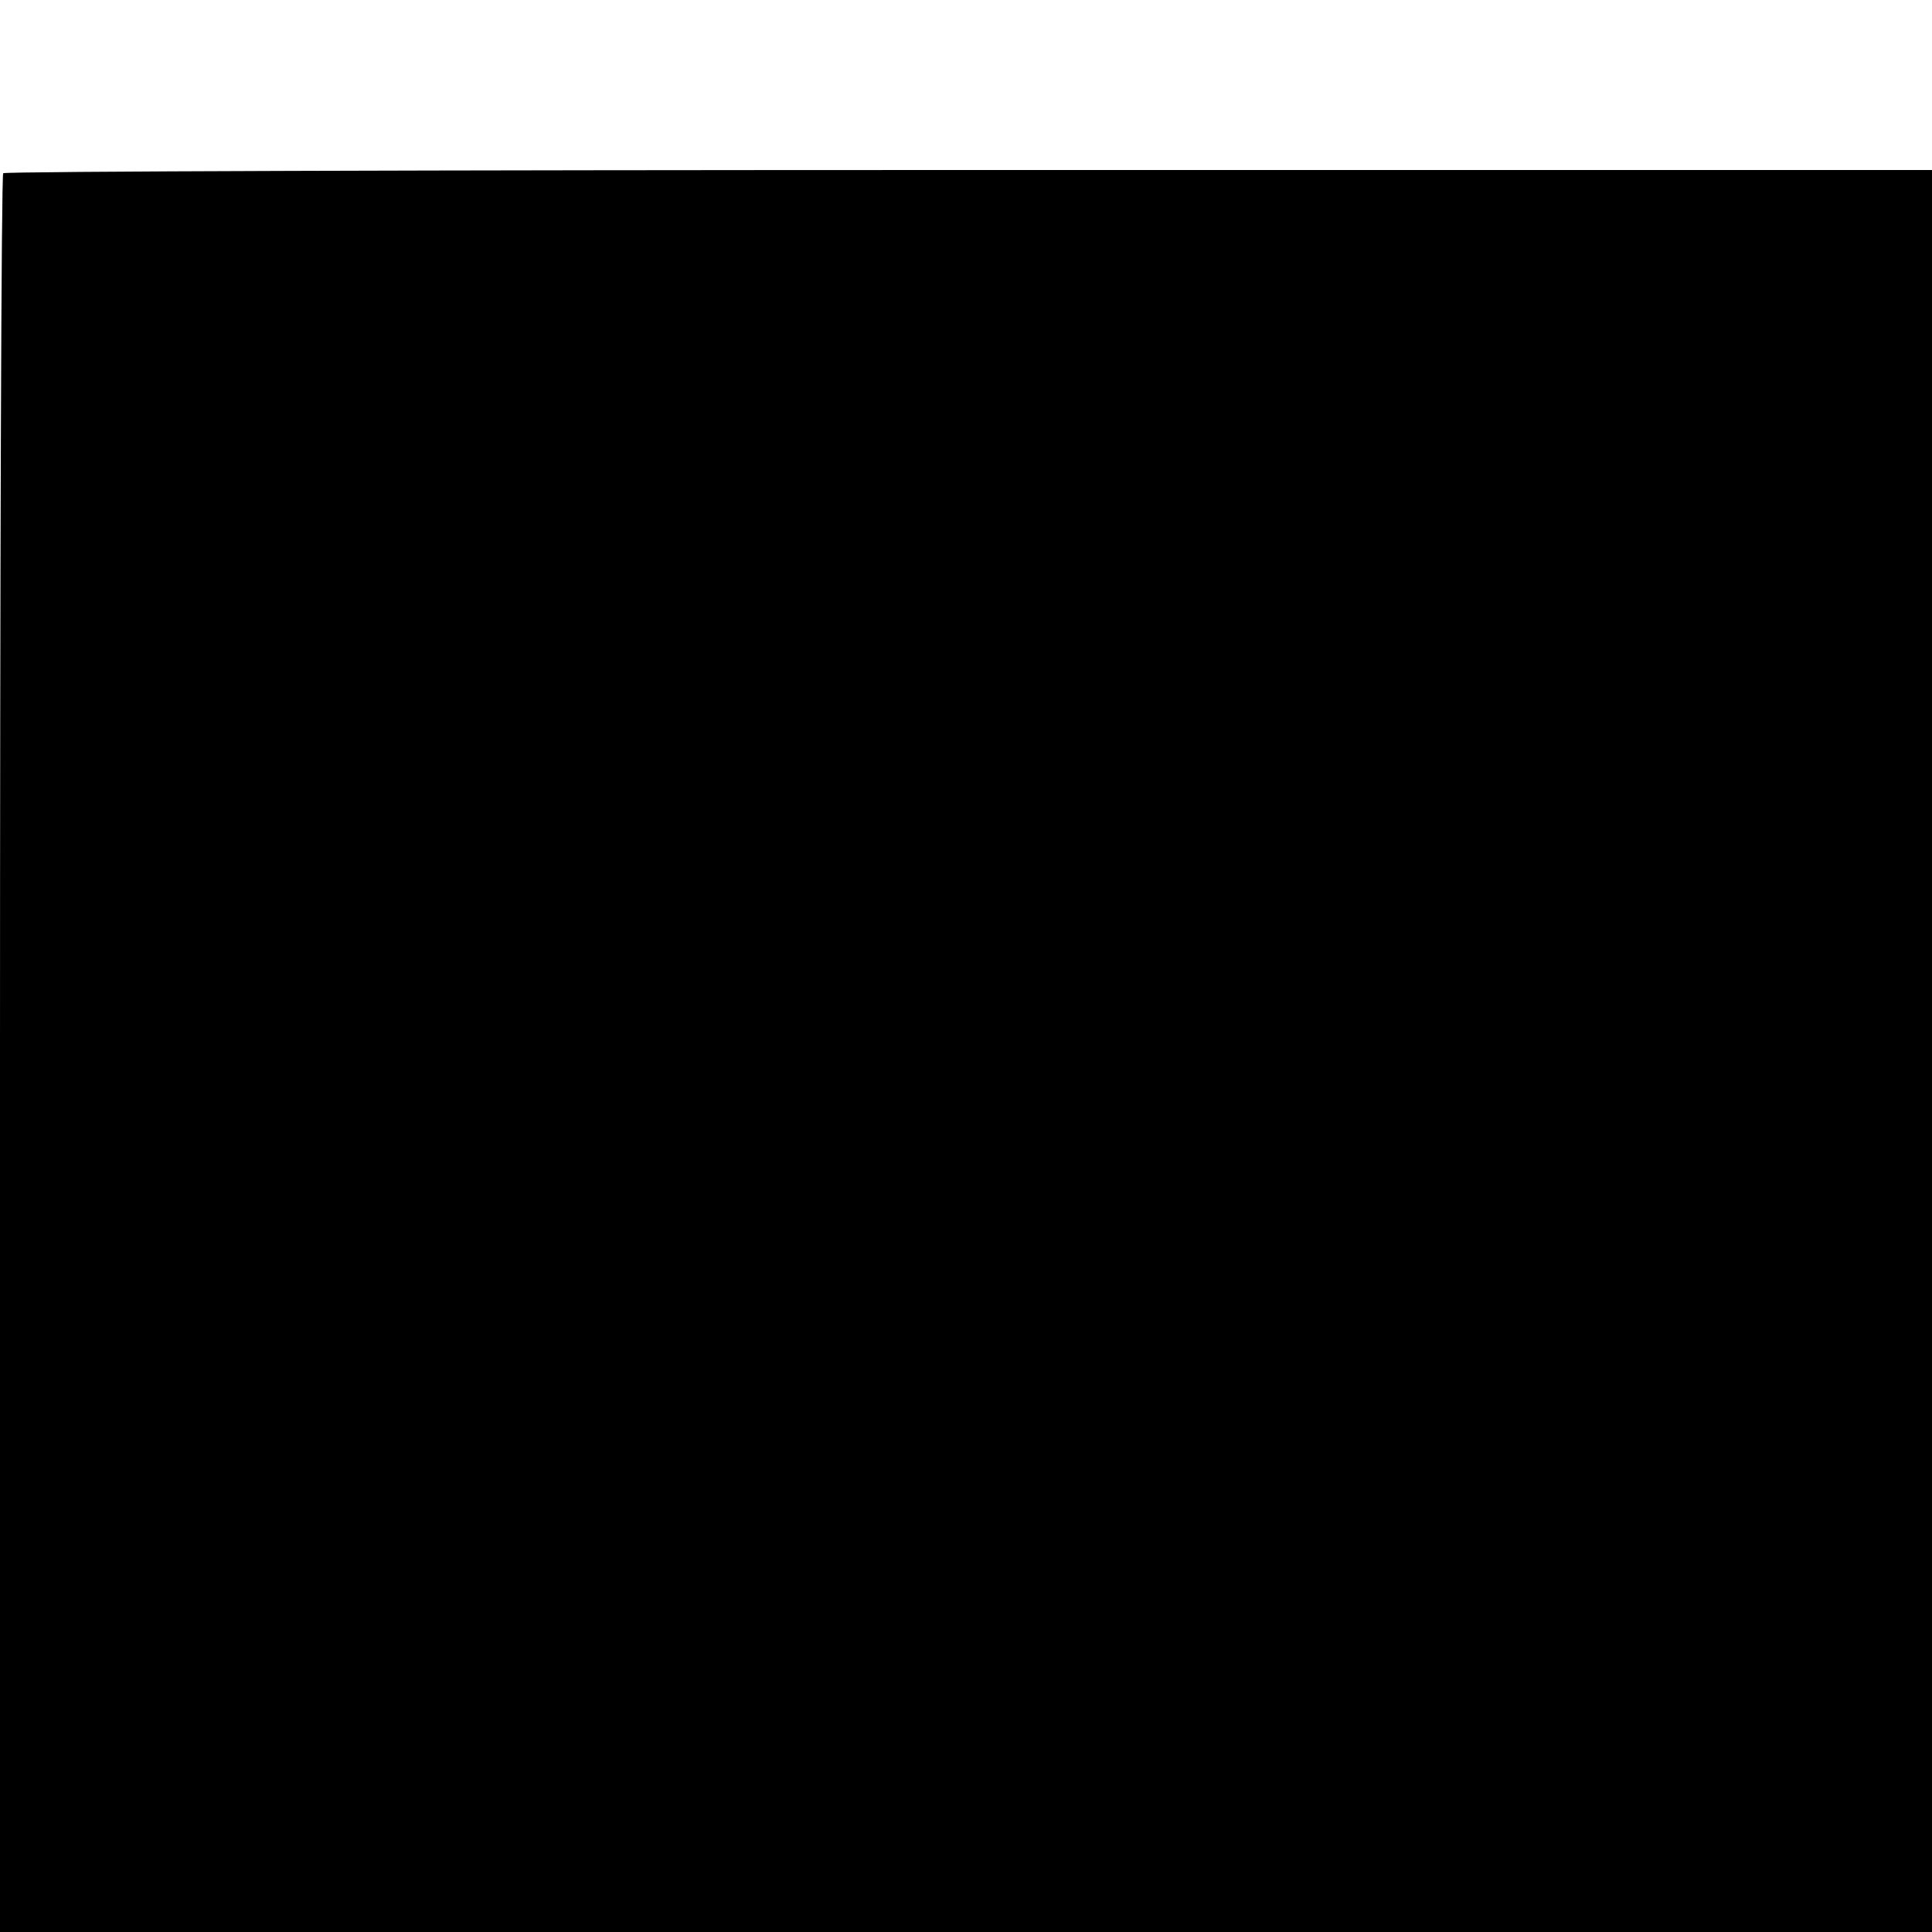
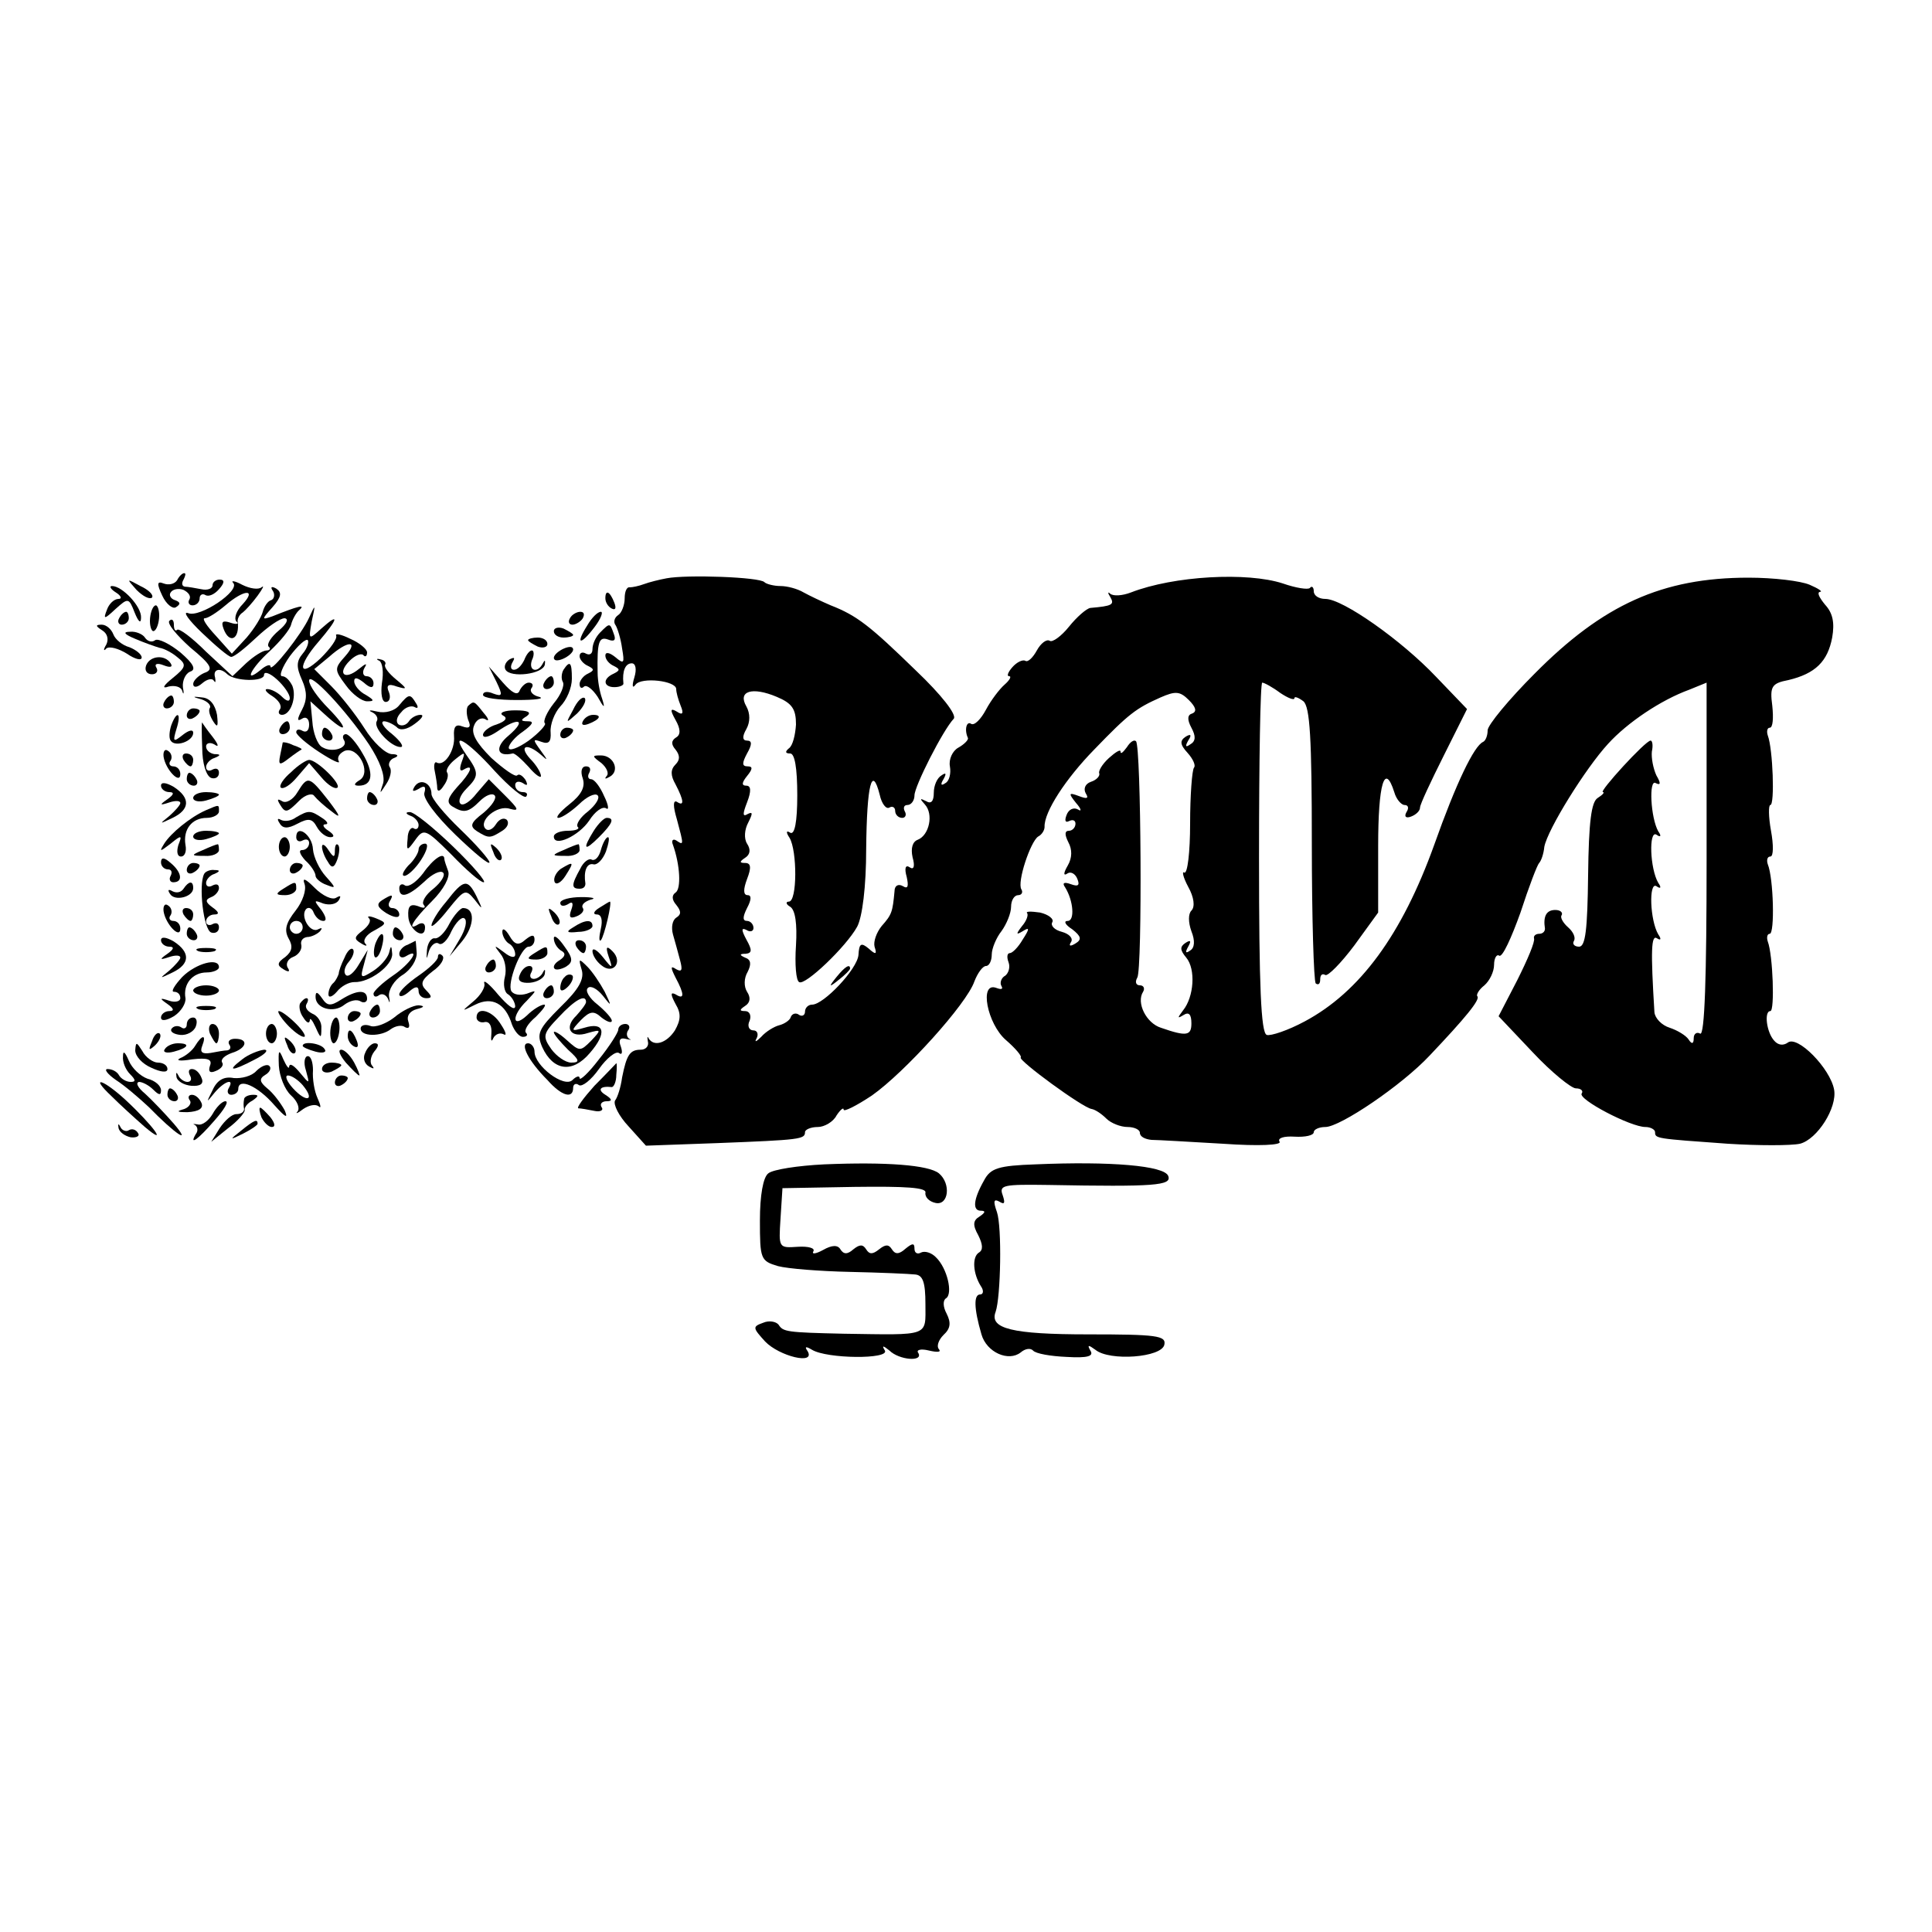
<svg xmlns="http://www.w3.org/2000/svg" version="1.0" width="300pt" height="300pt" viewBox="0 0 300 300" preserveAspectRatio="xMidYMid meet">
  <g transform="translate(0,300) scale(0.1,-0.1)" fill="#000000" stroke="none">
-     <path d="M5 2731 c-3 -2 -5 -618 -5 -1368 l0 -1363 1500 0 1500 0 0 1368 0 1368 -1495 0 c-823 0 -1498 -2 -1500 -5z" />
+     <path d="M275 2099 c-4 -6 -13 -8 -21 -5 -10 4 -11 0 -2 -19 6 -13 16 -21 21 -18 8 5 7 8 -1 11 -7 2 -10 8 -7 12 3 5 12 7 20 4 8 -4 12 -10 9 -15 -3 -5 0 -9 5 -9 6 0 11 5 11 11 0 5 4 8 9 5 5 -3 14 1 21 9 9 10 9 15 1 15 -6 0 -11 -4 -11 -9 0 -5 -8 -8 -17 -6 -10 2 -22 4 -26 4 -5 1 -5 6 -2 11 3 6 4 10 1 10 -3 0 -8 -5 -11 -11z" />
+     <path d="M1035 2102 c-11 -2 -27 -6 -35 -9 -8 -3 -18 -5 -22 -5 -5 1 -8 -7 -8 -17 0 -11 -5 -23 -10 -26 -6 -4 -8 -11 -4 -16 3 -5 8 -21 10 -36 4 -23 3 -25 -11 -13 -9 7 -15 8 -15 2 0 -6 6 -13 13 -16 10 -5 10 -7 0 -12 -18 -8 -16 -21 1 -21 8 0 15 3 14 6 -2 19 3 31 13 31 6 0 8 -9 4 -22 -4 -13 -3 -18 2 -11 9 12 63 6 63 -7 0 -5 3 -16 7 -26 5 -12 3 -15 -6 -9 -10 6 -11 3 -2 -13 8 -14 8 -23 1 -27 -8 -5 -8 -11 -1 -19 7 -9 7 -16 0 -23 -8 -8 -8 -17 0 -31 13 -25 14 -35 2 -27 -6 3 -6 -7 0 -27 11 -41 11 -41 -1 -33 -5 3 -8 0 -5 -7 11 -31 13 -68 4 -74 -6 -4 -6 -11 1 -19 8 -10 8 -15 0 -20 -6 -4 -8 -15 -5 -26 3 -10 8 -29 11 -40 4 -15 3 -19 -6 -14 -9 6 -9 3 -1 -13 14 -26 14 -35 0 -26 -8 4 -8 0 0 -15 9 -15 8 -25 -1 -41 -13 -20 -33 -26 -41 -12 -2 4 -2 1 -1 -5 2 -7 -3 -13 -11 -13 -17 0 -22 -8 -29 -43 -2 -15 -7 -31 -11 -36 -3 -6 6 -24 21 -40 l27 -30 111 4 c129 5 136 6 136 17 0 4 9 8 20 8 10 0 24 8 29 18 6 9 11 13 11 9 0 -4 20 6 44 22 51 36 147 142 159 177 5 13 13 24 18 24 5 0 9 8 9 18 0 9 7 26 15 36 8 11 15 28 15 38 0 10 5 18 11 18 5 0 8 4 5 9 -7 11 14 74 26 82 6 3 10 10 10 15 -1 23 33 75 77 120 54 56 65 64 103 81 23 10 30 10 44 -4 11 -11 13 -18 5 -21 -7 -2 -8 -9 -1 -22 7 -13 7 -21 -2 -26 -7 -5 -8 -3 -3 6 6 9 4 11 -4 6 -9 -6 -9 -12 3 -25 9 -10 13 -20 10 -23 -3 -4 -6 -43 -6 -87 0 -44 -4 -78 -9 -76 -4 3 -2 -7 6 -22 9 -16 11 -31 5 -37 -5 -5 -5 -18 0 -32 6 -15 5 -26 -2 -30 -7 -5 -8 -3 -3 6 5 9 4 11 -4 6 -9 -6 -9 -11 1 -23 15 -18 12 -61 -5 -82 -9 -12 -9 -13 1 -7 8 5 12 1 12 -13 0 -19 -7 -21 -47 -7 -23 7 -39 39 -28 56 3 5 1 10 -5 10 -6 0 -8 5 -4 12 8 13 6 359 -2 367 -3 3 -9 -1 -14 -9 -6 -8 -10 -12 -10 -7 0 4 -8 -1 -18 -10 -11 -10 -17 -21 -15 -24 1 -4 -4 -10 -13 -13 -9 -3 -12 -11 -8 -18 5 -8 2 -9 -11 -4 -16 6 -16 4 -4 -11 8 -9 9 -14 3 -10 -7 4 -15 0 -18 -9 -3 -8 -2 -12 4 -9 6 3 10 1 10 -4 0 -6 -5 -11 -10 -11 -7 0 -7 -6 -1 -18 6 -11 6 -24 -1 -36 -7 -12 -7 -17 0 -12 5 3 12 -1 15 -9 4 -10 1 -12 -10 -8 -11 4 -14 2 -9 -5 13 -21 15 -52 4 -52 -7 0 -4 -6 7 -13 14 -11 15 -16 5 -22 -8 -5 -11 -4 -7 2 4 6 -3 13 -14 16 -12 3 -18 10 -15 15 3 5 -6 12 -19 15 -14 2 -23 2 -20 -1 2 -3 -1 -12 -8 -20 -10 -13 -9 -14 1 -8 11 7 11 4 0 -13 -7 -12 -16 -21 -20 -21 -4 0 -5 -6 -2 -14 3 -8 0 -17 -5 -21 -6 -3 -9 -11 -6 -16 3 -5 0 -6 -8 -3 -27 10 -14 -56 15 -81 15 -13 25 -25 23 -27 -5 -4 96 -78 110 -80 6 -1 16 -8 23 -15 7 -7 22 -13 33 -13 10 0 19 -4 19 -9 0 -6 8 -10 18 -11 9 0 59 -3 111 -6 57 -4 91 -2 88 3 -4 6 7 9 23 8 17 -1 30 2 30 7 0 4 8 8 18 8 23 0 119 65 162 111 55 58 79 87 74 92 -2 2 2 10 11 17 8 7 15 21 15 32 0 10 4 17 8 14 5 -3 19 28 33 67 13 40 26 74 29 77 3 3 7 14 8 25 5 27 64 122 99 160 30 33 82 68 126 84 l27 11 0 -276 c0 -181 -3 -273 -10 -269 -5 3 -10 0 -10 -7 0 -9 -3 -10 -8 -2 -4 6 -17 14 -29 18 -13 4 -23 15 -24 24 -6 97 -5 121 4 115 6 -4 7 -1 2 6 -13 22 -15 82 -3 75 7 -5 8 -2 3 5 -13 22 -15 82 -3 75 7 -5 8 -2 3 5 -12 21 -15 82 -4 75 8 -4 8 0 1 12 -5 11 -8 27 -7 37 2 9 1 17 -2 17 -8 0 -81 -80 -74 -80 3 0 0 -4 -8 -9 -10 -6 -14 -37 -15 -120 -1 -84 -4 -111 -14 -111 -7 0 -11 4 -8 9 3 5 -1 14 -9 21 -8 7 -13 16 -10 19 2 4 -2 8 -10 8 -14 0 -19 -10 -16 -29 0 -5 -4 -8 -9 -8 -5 0 -9 -3 -8 -7 2 -5 -10 -33 -26 -65 l-29 -56 53 -56 c29 -31 60 -56 67 -56 8 0 12 -4 9 -8 -6 -9 76 -52 99 -52 8 0 15 -4 15 -8 0 -10 1 -10 113 -18 48 -3 98 -3 112 0 27 7 58 56 53 84 -6 33 -57 85 -72 73 -7 -5 -15 -4 -21 3 -12 13 -16 46 -6 46 7 0 4 87 -4 108 -2 6 -1 12 3 12 8 0 6 86 -3 108 -2 6 -1 12 4 12 5 0 5 18 1 40 -4 22 -4 40 -1 40 7 0 4 87 -4 108 -2 6 -1 12 3 12 5 0 6 15 4 34 -4 30 -1 35 25 40 42 10 61 29 68 66 4 23 1 38 -11 51 -9 11 -13 19 -8 20 5 0 -2 5 -16 11 -14 6 -56 11 -95 11 -134 0 -226 -42 -332 -149 -40 -40 -73 -80 -73 -88 0 -8 -3 -16 -7 -18 -14 -6 -42 -64 -76 -160 -50 -139 -115 -228 -201 -274 -26 -14 -53 -23 -59 -21 -9 3 -12 76 -12 275 0 150 2 272 5 272 3 0 16 -7 28 -16 12 -8 22 -12 22 -8 0 3 6 1 14 -5 10 -9 13 -56 13 -221 0 -115 3 -213 6 -217 4 -3 7 -1 7 6 0 7 3 10 8 7 4 -2 24 18 45 46 l37 51 0 103 c0 97 10 131 25 84 3 -11 11 -20 16 -20 6 0 7 -5 3 -11 -4 -7 -1 -10 7 -7 8 3 14 9 14 14 0 5 17 41 37 81 l36 72 -48 50 c-54 57 -145 121 -172 121 -10 0 -18 5 -18 12 0 6 -3 9 -6 5 -3 -3 -22 0 -42 7 -55 18 -169 12 -236 -14 -13 -5 -27 -6 -32 -2 -4 4 -4 1 0 -5 7 -12 3 -14 -31 -17 -6 -1 -21 -14 -33 -29 -12 -15 -26 -25 -30 -22 -5 3 -14 -4 -20 -15 -6 -11 -14 -19 -18 -16 -4 2 -13 -2 -20 -10 -7 -8 -9 -14 -5 -14 4 0 1 -6 -7 -13 -8 -7 -21 -24 -29 -39 -8 -15 -18 -25 -23 -22 -7 5 -11 -9 -5 -22 1 -3 -6 -10 -15 -15 -9 -5 -15 -18 -13 -29 2 -11 -1 -23 -7 -26 -7 -5 -8 -2 -3 6 5 9 4 11 -3 6 -7 -4 -12 -16 -12 -27 0 -13 -4 -18 -12 -13 -10 5 -10 4 -2 -5 14 -15 7 -48 -11 -55 -8 -3 -11 -13 -8 -27 4 -14 2 -20 -4 -16 -7 5 -9 -1 -5 -15 3 -14 2 -19 -6 -14 -7 4 -13 1 -13 -8 -3 -32 -4 -36 -20 -54 -8 -10 -13 -24 -11 -32 4 -12 2 -13 -9 -3 -12 10 -15 8 -16 -10 -2 -22 -54 -77 -72 -77 -6 0 -11 -5 -11 -11 0 -5 -4 -8 -9 -5 -5 4 -11 2 -13 -3 -1 -5 -10 -11 -18 -13 -8 -2 -21 -10 -28 -18 -8 -8 -11 -9 -7 -2 3 6 1 12 -5 12 -7 0 -10 7 -6 15 3 8 0 15 -7 15 -9 0 -9 2 0 8 8 5 9 13 3 22 -5 8 -5 21 1 31 6 12 5 19 -4 22 -9 4 -9 6 1 6 10 1 10 6 1 22 -8 15 -8 19 0 15 6 -4 11 -2 11 3 0 6 -5 11 -10 11 -7 0 -7 6 0 20 7 13 7 20 1 20 -7 0 -7 9 -1 25 7 18 6 25 -3 25 -9 0 -9 2 0 8 8 5 9 13 3 22 -5 8 -4 22 2 33 7 14 7 17 -1 13 -8 -5 -8 0 -1 18 7 18 6 26 -1 26 -8 0 -7 5 1 15 9 11 9 15 1 15 -9 0 -9 5 -1 20 8 14 8 20 0 20 -7 0 -8 6 -1 18 6 11 6 24 0 35 -14 24 9 31 47 15 24 -10 30 -19 30 -43 -1 -16 -5 -33 -11 -37 -6 -5 -6 -8 2 -8 7 0 11 -22 11 -65 0 -41 -4 -62 -11 -58 -6 4 -7 1 -1 -8 12 -20 12 -99 -1 -99 -5 0 -5 -4 2 -8 8 -5 11 -27 9 -60 -2 -29 0 -55 5 -57 9 -6 73 55 90 86 8 15 14 62 14 121 1 100 9 131 21 84 3 -14 10 -23 15 -20 5 3 9 0 9 -5 0 -6 5 -11 11 -11 5 0 7 5 4 10 -3 6 -1 10 4 10 6 0 11 7 11 15 0 14 44 101 61 119 5 6 -19 37 -59 75 -71 69 -91 85 -132 101 -14 6 -33 15 -42 20 -10 6 -26 10 -36 10 -10 0 -22 3 -25 6 -7 8 -121 12 -152 6z" />
+     <path d="M212 2084 c10 -10 20 -15 24 -12 3 4 -5 12 -18 18 -22 12 -22 12 -6 -6z" />
+     <path d="M362 2095 c12 -12 -52 -55 -70 -47 -9 3 1 -11 22 -31 21 -20 41 -37 45 -37 5 0 22 14 39 30 18 17 37 30 44 30 7 -1 3 -9 -9 -19 -12 -10 -19 -21 -16 -25 4 -3 2 -6 -3 -6 -6 0 -20 -9 -32 -20 l-21 -20 -41 38 c-22 22 -42 37 -45 34 -3 -3 -5 1 -5 8 0 7 -3 10 -7 6 -4 -4 11 -22 32 -41 34 -28 37 -35 22 -40 -9 -4 -17 -12 -17 -17 0 -6 6 -6 14 1 8 7 16 8 18 4 3 -4 3 -2 2 5 -4 13 8 16 19 5 12 -11 57 -12 57 -1 0 6 9 3 20 -7 11 -10 20 -23 20 -29 0 -6 -5 -5 -12 2 -7 7 -17 12 -23 12 -5 0 -2 -5 8 -11 9 -6 15 -14 12 -20 -4 -5 -2 -9 3 -9 13 0 23 27 16 45 -4 8 -10 15 -16 15 -5 0 0 14 12 31 12 16 25 28 28 25 2 -3 -1 -13 -8 -21 -10 -12 -10 -21 -1 -41 8 -18 8 -31 0 -46 -8 -15 -8 -19 0 -14 6 4 11 0 11 -9 0 -9 -4 -13 -10 -10 -5 3 -10 3 -10 -2 0 -4 16 -18 36 -31 20 -13 33 -19 30 -14 -3 6 1 12 9 16 21 8 42 -33 24 -45 -10 -6 -10 -9 -2 -9 22 0 24 20 6 50 -9 16 -21 30 -26 30 -4 0 -6 -4 -3 -9 8 -12 -18 -21 -34 -11 -7 4 -14 22 -15 40 l-3 31 22 -20 c35 -32 39 -25 6 9 -17 17 -30 36 -30 43 0 15 56 -44 93 -99 17 -26 25 -48 22 -60 -6 -18 -6 -18 5 -1 6 9 9 21 5 26 -3 5 1 12 7 14 8 3 6 6 -4 6 -10 1 -29 19 -42 40 -14 22 -37 51 -52 66 l-26 26 23 19 c29 26 47 26 25 1 -17 -19 -17 -21 1 -45 10 -14 25 -25 33 -25 12 0 11 2 -2 10 -10 5 -18 15 -18 21 0 7 5 6 15 -2 10 -9 15 -9 15 -1 0 6 -5 11 -11 11 -5 0 -7 6 -3 13 5 8 2 7 -9 -2 -22 -18 -34 -7 -14 13 8 8 17 12 21 9 3 -4 6 -2 6 4 0 5 -12 15 -26 21 -14 7 -24 9 -22 5 2 -5 -9 -20 -24 -35 -35 -33 -37 -13 -3 26 30 35 33 46 4 20 -20 -18 -20 -18 -15 11 6 27 6 28 -4 6 -11 -25 -60 -87 -60 -76 0 4 -7 2 -15 -5 -28 -23 -15 3 14 29 16 15 31 33 33 41 2 8 8 19 13 23 10 9 -2 6 -42 -10 -17 -6 -17 -5 0 14 14 16 15 23 6 29 -7 4 -10 3 -5 -4 3 -5 2 -12 -3 -14 -5 -1 -11 -10 -13 -18 -2 -8 -13 -26 -25 -40 l-23 -25 -25 28 c-14 15 -22 27 -17 27 5 0 19 9 32 20 29 25 49 26 27 2 -10 -10 -14 -22 -10 -27 5 -4 0 -5 -9 -2 -12 4 -15 2 -11 -9 9 -25 26 -17 22 12 0 4 3 10 8 13 4 3 15 15 23 26 8 11 11 17 6 13 -5 -4 -18 -2 -30 4 -11 6 -18 7 -14 3z" />
+     <path d="M180 2080 c8 -5 10 -10 4 -10 -7 0 -15 -8 -18 -17 -6 -15 -4 -15 13 1 20 18 21 18 30 -5 6 -15 10 -18 10 -8 1 17 -29 49 -45 49 -5 0 -2 -5 6 -10z" />
+     <path d="M940 2071 c0 -6 4 -13 10 -16 6 -3 7 1 4 9 -7 18 -14 21 -14 7z" />
+     <path d="M233 2040 c-1 -11 2 -20 5 -20 4 0 8 9 9 20 1 11 -2 20 -5 20 -4 0 -8 -9 -9 -20z" />
+     <path d="M185 2040 c-3 -5 -1 -10 4 -10 6 0 11 5 11 10 0 6 -2 10 -4 10 -3 0 -8 -4 -11 -10z" />
+     <path d="M885 2040 c-3 -5 -2 -10 4 -10 5 0 13 5 16 10 3 6 2 10 -4 10 -5 0 -13 -4 -16 -10z" />
+     <path d="M912 2029 c-19 -30 -11 -32 11 -3 10 13 14 24 10 24 -5 0 -14 -9 -21 -21z" />
+     <path d="M159 2021 c8 -5 10 -14 6 -22 -5 -8 -4 -11 0 -6 5 4 19 0 32 -8 13 -9 23 -11 23 -6 0 5 -9 12 -19 16 -11 3 -22 12 -25 20 -3 8 -11 15 -18 15 -10 0 -10 -2 1 -9z" />
+     <path d="M860 2020 c0 -6 7 -10 15 -10 8 0 15 2 15 4 0 2 -7 6 -15 10 -8 3 -15 1 -15 -4z" />
+     <path d="M932 2018 c-7 -7 -12 -18 -12 -26 0 -7 -4 -10 -10 -7 -5 3 -10 2 -10 -4 0 -5 6 -12 13 -15 10 -5 10 -7 0 -12 -7 -3 -13 -11 -13 -16 0 -6 3 -8 7 -4 4 3 13 -4 21 -16 10 -18 12 -19 7 -3 -4 11 -7 29 -7 40 -1 48 2 57 16 52 10 -4 13 -1 9 9 -6 17 -6 17 -21 2z" />
+     <path d="M210 2008 c14 -6 31 -12 38 -14 7 -1 20 -8 28 -15 14 -11 13 -15 -8 -32 -15 -12 -17 -17 -6 -13 9 2 19 0 21 -7 2 -7 3 -4 1 6 -1 10 4 21 11 24 10 3 6 12 -15 30 -16 13 -34 22 -39 19 -5 -4 -12 -2 -16 4 -3 5 -14 10 -23 9 -12 0 -9 -4 8 -11z" />
+     <path d="M820 2006 c0 -2 7 -6 15 -10 8 -3 15 -1 15 4 0 6 -7 10 -15 10 -8 0 -15 -2 -15 -4z" />
+     <path d="M870 1990 c-8 -5 -12 -11 -9 -14 2 -3 11 -1 19 4 8 5 12 11 9 14 -2 3 -11 1 -19 -4z" />
+     <path d="M814 1975 c-4 -8 -10 -15 -16 -15 -5 0 -6 5 -2 12 4 7 3 8 -5 4 -6 -4 -9 -11 -6 -16 8 -13 58 -7 61 8 1 7 0 8 -3 2 -8 -16 -23 -12 -17 5 4 8 3 15 0 15 -4 0 -9 -7 -12 -15z" />
+     <path d="M227 1967 c-3 -8 1 -14 9 -14 7 0 10 5 7 10 -4 6 1 8 11 4 10 -4 15 -3 11 3 -9 14 -32 12 -38 -3z" />
+     <path d="M589 1974 c5 -3 7 -18 4 -35 -2 -16 0 -29 6 -29 6 0 8 7 5 15 -5 11 -1 14 12 9 17 -5 17 -4 -1 11 -11 9 -19 19 -17 23 2 3 -1 7 -7 8 -7 2 -7 0 -2 -2z" />
+     <path d="M875 1960 c-3 -5 -4 -14 -1 -19 3 -5 -3 -20 -14 -33 -11 -14 -17 -28 -14 -31 3 -2 -9 -15 -25 -27 -17 -12 -31 -17 -31 -11 0 5 10 17 22 25 15 11 18 16 8 16 -12 0 -12 2 -2 8 8 6 2 9 -18 9 -17 0 -26 -4 -19 -8 8 -4 4 -9 -10 -14 -11 -3 -21 -11 -21 -16 0 -6 10 -3 22 5 33 23 47 19 18 -6 -22 -18 -19 -34 6 -28 3 1 14 -9 25 -21 10 -12 19 -18 19 -14 0 5 -7 17 -17 27 -18 20 -5 25 17 6 11 -10 11 -9 0 6 -13 18 -13 19 1 14 11 -4 15 0 14 15 -1 12 6 30 15 40 10 10 18 29 18 43 0 26 -3 29 -13 14z" />
+     <path d="M771 1941 c10 -21 9 -23 -5 -18 -9 4 -16 3 -16 -2 0 -5 24 -8 53 -8 28 0 44 2 34 5 -9 2 -15 8 -12 13 4 5 2 9 -4 9 -5 0 -11 -6 -14 -12 -3 -9 -12 -4 -26 12 l-22 25 12 -24z" />
+     <path d="M845 1940 c-3 -5 -1 -10 4 -10 6 0 11 5 11 10 0 6 -2 10 -4 10 -3 0 -8 -4 -11 -10z" />
+     <path d="M255 1910 c-3 -5 -1 -10 4 -10 6 0 11 5 11 10 0 6 -2 10 -4 10 -3 0 -8 -4 -11 -10z" />
+     <path d="M313 1914 c9 -3 15 -9 13 -13 -3 -4 0 -13 5 -21 7 -11 8 -8 6 10 -3 16 -11 26 -23 27 -16 2 -16 1 -1 -3z" />
+     <path d="M620 1905 c-7 -9 -22 -13 -34 -10 -12 3 -15 2 -8 -1 6 -3 10 -9 7 -14 -6 -10 22 -40 37 -40 6 0 0 9 -13 20 -13 10 -19 19 -13 20 5 0 14 -4 20 -9 5 -6 16 -4 28 5 11 8 15 14 9 14 -7 0 -15 -5 -18 -10 -4 -6 -11 -8 -16 -5 -5 4 -3 12 4 19 6 8 16 11 21 8 5 -3 6 0 2 6 -9 15 -11 15 -26 -3z" />
+     <path d="M890 1898 c-12 -22 -12 -22 6 -6 10 10 15 20 12 24 -4 3 -12 -5 -18 -18z" />
+     <path d="M727 1904 c-3 -3 -3 -13 0 -22 5 -11 2 -14 -9 -10 -10 4 -14 0 -13 -15 2 -22 -15 -48 -27 -41 -3 2 -5 -4 -3 -13 2 -10 4 -22 4 -28 1 -5 5 -3 10 5 6 8 8 17 5 21 -2 4 4 13 13 20 15 12 16 12 10 -4 -4 -11 -3 -16 3 -12 17 10 11 -5 -10 -27 -15 -17 -17 -24 -8 -30 18 -11 25 -10 43 8 9 9 19 13 23 9 4 -4 -4 -16 -17 -27 -21 -16 -22 -21 -10 -29 18 -11 20 -11 39 1 8 5 11 12 7 17 -5 4 -12 1 -17 -7 -5 -8 -12 -11 -16 -7 -12 12 18 38 38 31 15 -4 13 0 -7 20 l-26 26 -19 -22 c-10 -13 -21 -20 -25 -16 -4 4 0 14 9 23 20 20 20 25 0 53 -27 39 1 23 44 -25 23 -25 45 -43 49 -40 3 4 1 7 -5 7 -7 0 -12 5 -12 11 0 5 5 7 12 3 7 -5 8 -3 4 5 -5 7 -10 10 -13 7 -3 -3 -21 10 -40 27 -23 23 -32 38 -27 50 3 9 11 14 18 10 6 -4 5 1 -3 10 -15 19 -15 19 -24 11z" />
+     <path d="M290 1889 c0 -5 5 -7 10 -4 6 3 10 8 10 11 0 2 -4 4 -10 4 -5 0 -10 -5 -10 -11z" />
+     <path d="M266 1874 c-3 -9 -4 -20 -1 -24 7 -11 35 -1 35 12 0 6 -7 4 -16 -3 -15 -12 -16 -11 -10 9 8 25 1 30 -8 6z" />
+     <path d="M905 1880 c-3 -6 1 -7 9 -4 18 7 21 14 7 14 -6 0 -13 -4 -16 -10z" />
+     <path d="M314 1839 c0 -24 6 -44 14 -47 6 -2 12 1 12 8 0 6 -4 8 -10 5 -5 -3 -10 -2 -10 4 0 5 6 12 13 14 10 4 10 6 0 6 -7 1 -13 6 -13 12 0 5 6 7 13 3 7 -5 7 -1 -3 12 -8 10 -15 20 -16 22 -1 2 -1 -16 0 -39z" />
+     <path d="M435 1870 c-3 -5 -1 -10 4 -10 6 0 11 5 11 10 0 6 -2 10 -4 10 -3 0 -8 -4 -11 -10z" />
+     <path d="M500 1860 c0 -5 5 -10 11 -10 5 0 7 5 4 10 -3 6 -8 10 -11 10 -2 0 -4 -4 -4 -10z" />
+     <path d="M870 1859 c0 -5 5 -7 10 -4 6 3 10 8 10 11 0 2 -4 4 -10 4 -5 0 -10 -5 -10 -11z" />
+     <path d="M439 1847 c0 -1 -2 -10 -4 -20 -3 -15 -1 -16 13 -5 9 7 18 13 20 14 2 1 -4 4 -13 7 -8 4 -15 5 -16 4z" />
+     <path d="M254 1825 c3 -20 26 -44 26 -27 0 7 -5 12 -11 12 -5 0 -8 4 -4 9 3 5 1 12 -4 15 -5 4 -8 -1 -7 -9z" />
+     <path d="M285 1820 c3 -5 8 -10 11 -10 2 0 4 5 4 10 0 6 -5 10 -11 10 -5 0 -7 -4 -4 -10z" />
+     <path d="M934 1815 c8 -7 12 -16 8 -20 -4 -5 -2 -5 5 -1 16 9 6 33 -14 33 -14 0 -14 -1 1 -12z" />
+     <path d="M452 1801 c-12 -10 -19 -21 -16 -24 4 -3 15 4 25 16 l19 22 19 -22 c10 -12 21 -19 25 -16 6 6 -32 43 -44 43 -4 0 -17 -8 -28 -19z" />
+     <path d="M905 1791 c4 -13 -2 -25 -21 -40 -15 -12 -22 -21 -17 -21 5 0 19 9 32 21 12 12 25 18 29 14 4 -4 -3 -15 -15 -25 -12 -9 -19 -20 -16 -24 4 -3 -3 -6 -15 -6 -12 0 -22 -4 -22 -9 0 -17 39 1 55 25 9 14 20 22 26 19 5 -4 4 5 -3 19 -6 14 -15 26 -20 26 -5 0 -6 5 -3 10 3 6 1 10 -5 10 -7 0 -9 -8 -5 -19z" />
+     <path d="M290 1790 c0 -5 5 -10 11 -10 5 0 7 5 4 10 -3 6 -8 10 -11 10 -2 0 -4 -4 -4 -10z" />
+     <path d="M250 1780 c0 -5 6 -10 13 -10 8 0 7 -4 -3 -11 -13 -9 -12 -10 3 -5 9 3 17 3 17 -1 0 -3 -8 -12 -17 -20 -16 -13 -16 -13 5 -3 27 13 28 31 2 48 -12 7 -20 8 -20 2z" />
+     <path d="M462 1770 c-7 -12 -18 -18 -24 -14 -7 4 -8 3 -4 -4 9 -15 11 -15 31 5 9 9 20 12 23 7 4 -5 16 -16 27 -24 15 -12 14 -8 -5 17 -30 38 -32 39 -48 13z" />
+     <path d="M644 1779 c-5 -8 -3 -9 6 -4 9 6 12 4 9 -6 -3 -8 18 -36 48 -65 29 -28 53 -48 53 -43 0 4 -20 27 -45 51 -25 24 -45 48 -45 55 0 17 -17 25 -26 12z" />
+     <path d="M300 1761 c0 -5 9 -7 20 -4 11 3 20 7 20 9 0 2 -9 4 -20 4 -11 0 -20 -4 -20 -9z" />
+     <path d="M570 1760 c0 -5 5 -10 11 -10 5 0 7 5 4 10 -3 6 -8 10 -11 10 -2 0 -4 -4 -4 -10z" />
+     <path d="M320 1742 c-25 -11 -55 -36 -65 -52 -8 -13 -7 -13 10 0 17 14 18 13 12 -2 -3 -10 -2 -18 4 -18 6 0 9 8 7 18 -4 24 10 42 33 42 10 0 19 5 19 10 0 11 1 11 -20 2z" />
+     <path d="M460 1731 c-8 -6 -18 -7 -24 -4 -5 3 -6 1 -2 -5 5 -9 13 -9 28 -1 17 9 23 8 30 -5 5 -9 14 -16 21 -16 7 0 6 4 -3 10 -8 5 -10 10 -5 10 6 0 3 5 -5 10 -18 12 -21 12 -40 1z" />
+     <path d="M638 1733 c6 -2 12 -9 12 -14 0 -6 -4 -8 -8 -5 -4 2 -9 -5 -9 -16 -2 -20 -1 -20 12 -2 13 18 16 17 56 -23 23 -24 45 -43 50 -43 5 0 -16 25 -47 55 -31 30 -62 55 -68 54 -7 0 -6 -3 2 -6z" />
+     <path d="M922 1710 c-18 -29 -15 -33 8 -10 21 21 25 30 12 30 -4 0 -13 -9 -20 -20z" />
+     <path d="M300 1701 c0 -5 9 -7 20 -4 11 3 20 7 20 9 0 2 -9 4 -20 4 -11 0 -20 -4 -20 -9z" />
+     <path d="M460 1700 c0 -6 5 -8 10 -5 6 3 10 1 10 -4 0 -6 -5 -11 -11 -11 -6 0 -3 -7 5 -16 9 -8 16 -19 16 -24 0 -4 8 -11 17 -14 15 -6 15 -5 -1 13 -10 11 -19 30 -20 42 -1 23 -26 40 -26 19z" />
+     <path d="M433 1685 c0 -8 4 -15 9 -15 4 0 8 7 8 15 0 8 -4 15 -8 15 -5 0 -9 -7 -9 -15z" />
+     <path d="M933 1680 c-3 -11 -9 -17 -14 -15 -4 3 -13 -3 -18 -14 -14 -25 -14 -31 -1 -31 6 0 9 3 9 8 -3 19 2 32 12 30 6 -2 15 7 20 20 4 12 6 22 3 22 -3 0 -8 -9 -11 -20z" />
+     <path d="M315 1680 c-19 -8 -19 -9 3 -9 12 -1 22 4 22 9 0 6 -1 10 -2 9 -2 0 -12 -4 -23 -9z" />
+     <path d="M500 1685 c0 -5 4 -16 9 -23 6 -11 10 -10 15 4 3 9 4 19 1 22 -3 3 -5 -1 -5 -9 0 -11 -2 -11 -10 1 -5 8 -10 11 -10 5z" />
+     <path d="M650 1681 c0 -5 -7 -17 -16 -25 -8 -9 -11 -16 -6 -16 5 0 17 11 26 25 9 14 12 25 6 25 -5 0 -10 -4 -10 -9z" />
+     <path d="M766 1677 c3 -10 9 -15 12 -12 3 3 0 11 -7 18 -10 9 -11 8 -5 -6z" />
+     <path d="M875 1680 c-19 -8 -19 -9 3 -9 12 -1 22 4 22 9 0 6 -1 10 -2 9 -2 0 -12 -4 -23 -9z" />
+     <path d="M250 1661 c0 -6 5 -11 11 -11 5 0 7 -4 4 -10 -3 -5 -1 -10 4 -10 16 0 13 16 -4 30 -10 9 -15 9 -15 1z" />
+     <path d="M657 1644 c-10 -13 -22 -22 -28 -19 -5 4 -9 1 -9 -4 0 -17 14 -13 39 10 12 12 25 18 29 14 4 -4 -3 -15 -15 -25 -12 -9 -19 -21 -15 -25 4 -5 0 -6 -9 -2 -12 4 -16 0 -15 -16 1 -21 26 -38 26 -17 0 6 -4 8 -10 5 -19 -12 -10 5 21 36 18 18 28 37 25 46 -3 8 -6 17 -6 19 0 12 -17 1 -33 -22z" />
+     <path d="M290 1649 c0 -5 5 -7 10 -4 6 3 10 8 10 11 0 2 -4 4 -10 4 -5 0 -10 -5 -10 -11z" />
+     <path d="M450 1649 c0 -5 5 -7 10 -4 6 3 10 8 10 11 0 2 -4 4 -10 4 -5 0 -10 -5 -10 -11z" />
+     <path d="M871 1651 c-7 -5 -12 -14 -10 -20 2 -6 10 -2 17 9 14 22 13 23 -7 11z" />
+     <path d="M317 1643 c-9 -17 -1 -87 11 -91 6 -2 12 1 12 8 0 6 -4 8 -10 5 -5 -3 -10 -1 -10 4 0 6 6 11 13 11 8 0 7 4 -3 11 -11 8 -12 12 -2 16 6 2 12 9 12 14 0 6 -4 7 -10 4 -5 -3 -10 -2 -10 4 0 5 6 12 13 14 9 4 9 6 0 6 -6 1 -14 -2 -16 -6z" />
+     <path d="M473 1627 c3 -9 -3 -27 -14 -41 -15 -19 -18 -30 -11 -43 7 -12 6 -20 -5 -29 -13 -9 -13 -13 -3 -19 8 -5 11 -4 7 2 -4 6 0 14 8 17 8 3 14 11 13 18 -2 7 2 12 9 13 6 0 15 4 20 9 4 5 3 6 -3 3 -13 -7 -29 22 -18 32 4 3 9 0 11 -6 3 -7 9 -13 15 -13 6 0 4 7 -3 17 -12 15 -12 16 3 10 10 -3 20 -1 24 5 4 7 3 8 -4 4 -6 -4 -21 3 -33 15 -15 15 -20 17 -16 6z m-3 -67 c0 -5 -4 -10 -10 -10 -5 0 -10 5 -10 10 0 6 5 10 10 10 6 0 10 -4 10 -10z" />
+     <path d="M285 1620 c-4 -6 -11 -7 -17 -4 -7 4 -8 2 -4 -4 7 -12 36 -5 36 9 0 12 -7 11 -15 -1z" />
+     <path d="M440 1620 c-13 -8 -12 -10 3 -10 9 0 17 5 17 10 0 12 -1 12 -20 0z" />
+     <path d="M693 1600 c-13 -15 -23 -32 -23 -37 0 -4 12 7 26 25 25 31 27 32 41 15 13 -17 13 -16 3 5 -14 28 -20 27 -47 -8z" />
+     <path d="M593 1602 c-9 -6 -7 -11 7 -20 12 -7 20 -8 20 -2 0 5 -5 10 -11 10 -5 0 -7 5 -4 10 7 12 4 12 -12 2z" />
+     <path d="M870 1598 c0 -5 5 -6 12 -2 7 5 9 2 5 -9 -4 -11 -2 -14 8 -10 8 3 13 9 10 13 -3 5 3 10 12 13 10 2 3 4 -14 4 -18 0 -33 -4 -33 -9z" />
+     <path d="M254 1585 c3 -20 26 -44 26 -27 0 7 -5 12 -11 12 -5 0 -8 4 -4 9 3 5 1 12 -4 15 -5 4 -8 -1 -7 -9z" />
+     <path d="M930 1590 c-8 -5 -10 -10 -3 -10 7 0 9 -9 6 -22 -3 -13 -3 -21 0 -18 5 5 18 60 14 60 -1 0 -9 -5 -17 -10z" />
+     <path d="M285 1580 c3 -5 8 -10 11 -10 2 0 4 5 4 10 0 6 -5 10 -11 10 -5 0 -7 -4 -4 -10z" />
+     <path d="M698 1566 c-7 -14 -17 -24 -23 -23 -5 1 -11 -7 -12 -18 -1 -16 -1 -16 3 -2 3 9 10 15 15 12 5 -4 14 5 20 19 7 14 16 23 20 20 5 -3 2 -17 -7 -32 l-16 -27 20 24 c19 24 20 51 1 51 -4 0 -14 -11 -21 -24z" />
+     <path d="M856 1577 c3 -10 9 -15 12 -12 3 3 0 11 -7 18 -10 9 -11 8 -5 -6z" />
+     <path d="M573 1574 c4 -4 -1 -12 -10 -19 -13 -10 -14 -13 -2 -20 8 -5 10 -4 6 0 -4 5 2 14 14 20 20 11 20 12 3 19 -10 4 -15 4 -11 0z" />
+     <path d="M890 1560 c-12 -7 -10 -9 8 -7 12 0 22 5 22 9 0 11 -12 10 -30 -2z" />
+     <path d="M290 1550 c0 -5 5 -10 11 -10 5 0 7 5 4 10 -3 6 -8 10 -11 10 -2 0 -4 -4 -4 -10z" />
+     <path d="M610 1550 c0 -5 5 -10 11 -10 5 0 7 5 4 10 -3 6 -8 10 -11 10 -2 0 -4 -4 -4 -10z" />
+     <path d="M780 1553 c0 -6 5 -15 10 -18 6 -3 10 -11 10 -17 0 -6 -7 -5 -17 3 -16 12 -17 12 -6 -2 7 -8 10 -24 7 -36 -3 -11 -1 -24 5 -27 6 -4 11 -13 11 -19 -1 -7 -12 2 -26 18 -14 17 -24 25 -22 18 2 -6 -6 -19 -17 -28 -19 -16 -19 -16 3 -5 26 13 47 2 57 -31 4 -10 11 -19 17 -19 6 0 8 3 5 6 -4 4 3 15 15 25 11 11 17 19 13 19 -5 0 -17 -7 -27 -17 -23 -21 -24 0 0 23 16 17 16 17 0 11 -10 -3 -20 -2 -24 4 -7 12 15 69 27 69 5 0 9 5 9 11 0 8 -4 8 -14 0 -11 -10 -17 -8 -25 6 -6 10 -11 13 -11 6z" />
+     <path d="M250 1540 c0 -5 6 -10 13 -10 8 0 7 -4 -3 -11 -13 -9 -12 -10 3 -5 9 3 17 3 17 -1 0 -3 -8 -12 -17 -20 -16 -13 -16 -13 5 -3 27 13 28 31 2 48 -12 7 -20 8 -20 2z" />
+     <path d="M583 1535 c-3 -9 -3 -18 -1 -21 3 -3 8 4 11 16 6 23 -1 27 -10 5z" />
+     <path d="M860 1543 c0 -7 5 -15 11 -19 8 -4 7 -9 -2 -15 -7 -4 -11 -10 -8 -13 2 -3 11 -1 18 3 11 7 11 13 -3 32 -9 13 -16 18 -16 12z" />
+     <path d="M633 1533 c-7 -2 -13 -9 -13 -14 0 -6 5 -7 10 -4 25 15 7 -12 -20 -30 -16 -11 -30 -24 -30 -28 0 -5 4 -6 9 -2 5 3 11 0 14 -7 2 -7 3 -5 1 5 -1 10 8 25 21 33 13 8 23 24 22 35 -1 10 -1 19 -2 18 0 0 -6 -3 -12 -6z" />
+     <path d="M895 1530 c3 -5 8 -10 11 -10 2 0 4 5 4 10 0 6 -5 10 -11 10 -5 0 -7 -4 -4 -10z" />
+     <path d="M308 1523 c6 -2 18 -2 25 0 6 3 1 5 -13 5 -14 0 -19 -2 -12 -5z" />
+     <path d="M535 1513 c-5 -10 -9 -21 -9 -25 -1 -3 -4 -10 -8 -14 -5 -4 -8 -12 -8 -18 0 -6 6 -4 13 4 7 9 19 15 27 15 24 -1 60 26 59 44 -1 13 -2 14 -5 1 -3 -9 -14 -21 -25 -28 -19 -12 -20 -11 -14 10 l6 23 -14 -23 c-7 -12 -16 -20 -20 -16 -4 4 -2 13 5 21 6 7 9 16 6 19 -3 3 -9 -3 -13 -13z" />
+     <path d="M830 1520 c-13 -8 -12 -10 3 -10 9 0 17 5 17 10 0 12 -1 12 -20 0z" />
+     <path d="M920 1523 c0 -6 6 -16 14 -22 18 -15 34 5 17 22 -9 9 -11 7 -6 -8 7 -20 6 -20 -9 -1 -9 11 -16 15 -16 9z" />
+     <path d="M680 1514 c0 -5 -14 -18 -30 -29 -16 -11 -30 -24 -30 -29 0 -5 7 -3 15 4 10 9 15 9 15 1 0 -6 5 -11 12 -11 9 0 9 3 0 12 -10 10 -8 16 10 30 13 9 19 20 15 24 -4 4 -7 3 -7 -2z" />
+     <path d="M283 1483 c-12 -13 -18 -23 -13 -23 6 0 10 -4 10 -10 0 -5 -8 -7 -17 -4 -15 5 -16 4 -3 -5 10 -7 11 -11 3 -11 -7 0 -13 -5 -13 -10 0 -6 8 -5 20 2 11 7 19 20 18 28 -4 22 11 40 33 40 10 0 19 4 19 8 0 16 -36 6 -57 -15z" />
+     <path d="M755 1500 c-3 -5 -1 -10 4 -10 6 0 11 5 11 10 0 6 -2 10 -4 10 -3 0 -8 -4 -11 -10z" />
+     <path d="M903 1495 c5 -15 -4 -31 -33 -59 -34 -34 -37 -41 -28 -62 17 -37 47 -41 74 -9 27 31 23 49 -9 39 -21 -6 -21 -5 -5 12 14 14 20 15 32 4 9 -7 16 -9 16 -5 0 4 -10 15 -22 25 -13 10 -20 22 -15 26 4 4 14 -1 23 -12 14 -18 14 -17 3 6 -7 13 -19 31 -27 39 -13 13 -14 13 -9 -4z m7 -51 c0 -3 -7 -12 -15 -21 -20 -19 -9 -36 18 -27 21 6 21 5 5 -12 -17 -17 -18 -17 -38 1 -11 10 -20 15 -20 12 0 -3 10 -15 22 -27 18 -16 19 -20 5 -20 -9 0 -23 10 -31 21 -14 20 -13 24 12 50 25 27 42 36 42 23z" />
+     <path d="M807 1486 c-4 -9 2 -13 16 -12 11 1 22 7 23 14 1 7 0 8 -3 2 -2 -5 -9 -10 -14 -10 -6 0 -7 5 -4 10 3 6 2 10 -3 10 -6 0 -12 -6 -15 -14z" />
+     <path d="M1299 1483 c-13 -16 -12 -17 4 -4 9 7 17 15 17 17 0 8 -8 3 -21 -13z" />
+     <path d="M877 1483 c-4 -3 -7 -11 -7 -17 0 -6 5 -5 12 2 6 6 9 14 7 17 -3 3 -9 2 -12 -2z" />
+     <path d="M300 1462 c0 -4 9 -8 20 -8 11 0 20 4 20 8 0 4 -9 8 -20 8 -11 0 -20 -4 -20 -8z" />
+     <path d="M845 1460 c-3 -5 -1 -10 4 -10 6 0 11 5 11 10 0 6 -2 10 -4 10 -3 0 -8 -4 -11 -10z" />
+     <path d="M490 1452 c0 -18 28 -26 45 -12 8 6 19 9 25 5 5 -3 10 -1 10 4 0 15 -16 14 -40 -1 -17 -11 -22 -10 -30 2 -7 10 -10 11 -10 2z" />
+     <path d="M466 1442 c-2 -4 -1 -14 5 -22 5 -8 9 -10 10 -5 0 6 4 1 9 -10 8 -18 9 -18 9 -2 1 10 -6 20 -14 23 -8 4 -12 10 -9 15 3 5 3 9 0 9 -3 0 -7 -4 -10 -8z" />
+     <path d="M308 1433 c6 -2 18 -2 25 0 6 3 1 5 -13 5 -14 0 -19 -2 -12 -5z" />
+     <path d="M575 1430 c-3 -5 -1 -10 4 -10 6 0 11 5 11 10 0 6 -2 10 -4 10 -3 0 -8 -4 -11 -10z" />
+     <path d="M612 1420 c-13 -10 -30 -16 -37 -13 -8 3 -15 1 -15 -4 0 -13 32 -13 47 -1 7 5 17 7 22 3 6 -3 8 0 5 9 -3 8 2 16 13 19 12 3 13 5 3 6 -8 0 -25 -8 -38 -19z" />
+     <path d="M445 1410 c10 -11 22 -20 27 -20 4 0 -1 9 -12 20 -11 11 -23 20 -27 20 -3 0 2 -9 12 -20z" />
+     <path d="M540 1419 c0 -5 5 -7 10 -4 6 3 10 8 10 11 0 2 -4 4 -10 4 -5 0 -10 -5 -10 -11z" />
+     <path d="M740 1420 c0 -5 6 -9 13 -7 7 1 11 -6 10 -18 -1 -11 0 -14 3 -7 3 6 10 9 16 6 5 -3 4 3 -4 15 -13 22 -38 29 -38 11z" />
+     <path d="M290 1409 c0 -5 -4 -8 -9 -4 -5 3 -12 2 -15 -3 -2 -4 4 -8 14 -9 10 -1 21 5 24 13 3 8 1 14 -4 14 -6 0 -10 -5 -10 -11z" />
+     <path d="M513 1400 c-1 -11 2 -20 5 -20 4 0 8 9 9 20 1 11 -2 20 -5 20 -4 0 -8 -9 -9 -20z" />
+     <path d="M326 1395 c4 -8 8 -15 10 -15 2 0 4 7 4 15 0 8 -4 15 -10 15 -5 0 -7 -7 -4 -15z" />
+     <path d="M413 1395 c0 -8 4 -15 9 -15 4 0 8 7 8 15 0 8 -4 15 -8 15 -5 0 -9 -7 -9 -15z" />
+     <path d="M960 1401 c0 -4 -13 -25 -30 -46 -16 -21 -30 -34 -30 -29 0 4 -5 3 -11 -3 -13 -13 -59 22 -59 44 0 7 -5 13 -10 13 -13 0 0 -27 30 -57 22 -25 40 -30 40 -12 0 5 4 8 9 4 5 -3 19 8 31 25 12 17 26 28 31 25 5 -4 6 1 3 10 -4 10 -1 14 7 12 8 -2 11 -2 6 0 -4 3 -5 9 -1 14 3 5 0 9 -5 9 -6 0 -11 -4 -11 -9z" />
+     <path d="M236 1383 c-6 -14 -5 -15 5 -6 7 7 10 15 7 18 -3 3 -9 -2 -12 -12z" />
+     <path d="M540 1391 c0 -6 4 -13 10 -16 6 -3 7 1 4 9 -7 18 -14 21 -14 7z" />
+     <path d="M303 1376 c-4 -7 -15 -16 -23 -19 -8 -4 0 -5 18 -2 25 3 32 0 28 -10 -3 -9 0 -12 9 -8 8 3 13 9 10 13 -3 5 4 11 15 15 23 7 27 22 5 22 -8 0 -12 -4 -9 -9 3 -4 2 -8 -3 -9 -4 0 -16 -2 -26 -4 -13 -2 -17 1 -13 11 7 18 0 18 -11 0z" />
+     <path d="M446 1377 c3 -10 9 -15 12 -12 3 3 0 11 -7 18 -10 9 -11 8 -5 -6z" />
+     <path d="M210 1369 c0 -9 11 -21 25 -27 15 -7 25 -8 25 -2 0 6 -7 10 -15 10 -7 0 -19 8 -24 18 -9 14 -10 15 -11 1z" />
+     <path d="M256 1371 c-4 -5 3 -7 14 -4 23 6 26 13 6 13 -8 0 -17 -4 -20 -9z" />
+     <path d="M470 1376 c0 -2 9 -6 20 -9 11 -3 18 -1 14 4 -5 9 -34 13 -34 5z" />
+     <path d="M567 1365 c-4 -8 -1 -17 6 -21 7 -4 9 -4 5 1 -4 4 -3 14 3 22 7 8 8 13 1 13 -5 0 -12 -7 -15 -15z" />
+     <path d="M191 1360 c-1 -9 4 -21 11 -28 9 -9 9 -12 1 -12 -7 0 -15 5 -18 10 -3 6 -11 10 -18 10 -6 0 0 -8 13 -17 14 -9 36 -28 51 -42 41 -42 68 -60 39 -26 -14 16 -34 37 -45 47 -11 9 -15 17 -9 18 5 0 15 -5 22 -12 9 -9 12 -9 12 -1 0 7 -9 15 -21 18 -11 4 -24 16 -29 28 -6 14 -9 16 -9 7z" />
+     <path d="M376 1355 c-25 -19 -16 -19 20 0 16 8 22 15 14 15 -8 -1 -24 -7 -34 -15z" />
+     <path d="M433 1345 c1 -16 9 -37 19 -46 10 -9 14 -20 10 -25 -4 -4 0 -3 9 4 9 6 19 8 24 4 4 -4 3 2 -2 13 -5 11 -8 30 -7 43 0 12 -3 22 -8 22 -5 0 -7 -10 -3 -22 6 -22 6 -22 -9 -4 -9 11 -16 16 -17 10 0 -5 -4 0 -9 11 -7 17 -8 15 -7 -10z m37 -30 c20 -24 6 -28 -15 -5 -10 11 -13 20 -8 20 6 0 16 -7 23 -15z" />
+     <path d="M537 1350 c10 -11 19 -20 21 -20 1 0 -2 9 -8 20 -6 11 -15 20 -20 20 -6 0 -2 -9 7 -20z" />
+     <path d="M398 1337 c-7 -8 -23 -12 -35 -11 -15 3 -26 -3 -33 -19 -10 -20 -10 -20 3 -4 15 18 32 24 22 7 -3 -5 -1 -10 4 -10 6 0 11 4 11 9 0 18 30 5 56 -25 17 -19 22 -22 16 -8 -6 11 -18 27 -27 34 -12 10 -13 15 -3 21 7 4 10 11 6 14 -3 3 -12 0 -20 -8z" />
+     <path d="M500 1340 c0 -5 7 -7 15 -4 8 4 15 8 15 10 0 2 -7 4 -15 4 -8 0 -15 -4 -15 -10z" />
+     <path d="M923 1314 c-17 -19 -28 -34 -25 -35 4 0 15 -2 25 -4 9 -2 15 1 11 6 -3 5 1 9 8 9 9 0 9 3 -2 10 -13 8 -8 14 10 12 3 0 7 8 7 19 1 10 1 18 0 18 -1 -1 -16 -17 -34 -35z" />
+     <path d="M274 1328 c1 -7 12 -13 23 -14 14 -1 20 3 16 12 -3 8 -9 14 -15 14 -5 0 -6 -4 -3 -10 3 -5 2 -10 -4 -10 -5 0 -12 5 -14 10 -3 6 -4 5 -3 -2z" />
+     <path d="M520 1319 c0 -5 5 -7 10 -4 6 3 10 8 10 11 0 2 -4 4 -10 4 -5 0 -10 -5 -10 -11z" />
+     <path d="M173 1298 c13 -13 36 -34 52 -48 38 -32 12 3 -30 42 -36 33 -56 38 -22 6z" />
+     <path d="M260 1300 c0 -5 5 -10 11 -10 5 0 7 5 4 10 -3 6 -8 10 -11 10 -2 0 -4 -4 -4 -10z" />
+     <path d="M295 1291 c3 -5 -3 -12 -12 -14 -10 -3 -6 -4 8 -4 18 1 25 6 22 14 -3 7 -9 13 -15 13 -5 0 -7 -4 -3 -9z" />
+     <path d="M379 1293 c-1 -5 -1 -11 0 -15 0 -5 -5 -8 -12 -8 -7 0 -18 -10 -26 -22 l-13 -21 26 21 c15 11 26 24 26 28 -1 4 4 11 12 15 10 7 10 9 1 9 -7 0 -14 -3 -14 -7z" />
+     <path d="M330 1270 c-6 -10 -16 -18 -23 -16 -6 1 -9 1 -4 -1 4 -3 5 -9 1 -14 -11 -19 4 -8 29 21 15 17 23 30 17 30 -5 0 -14 -9 -20 -20z" />
+     <path d="M406 1265 c4 -8 11 -15 16 -15 6 0 5 6 -2 15 -7 8 -14 15 -16 15 -2 0 -1 -7 2 -15z" />
+     <path d="M184 1249 c1 -7 10 -13 19 -15 9 -1 15 2 11 7 -3 5 -9 7 -14 4 -4 -3 -11 0 -13 5 -3 6 -4 5 -3 -1z" />
+     <path d="M374 1244 c-18 -14 -18 -15 4 -4 12 6 22 13 22 15 0 8 -5 6 -26 -11z" />
+     <path d="M1280 1192 c-41 -2 -80 -8 -87 -14 -8 -6 -13 -34 -13 -73 0 -60 1 -63 28 -71 15 -4 65 -8 112 -9 47 -1 92 -3 101 -4 12 -1 16 -12 16 -46 0 -51 8 -48 -127 -46 -89 2 -94 3 -101 14 -4 5 -15 7 -24 3 -17 -6 -16 -8 3 -29 22 -23 79 -37 66 -15 -5 7 -3 8 7 2 23 -14 121 -15 113 -1 -5 8 -3 8 7 0 15 -15 53 -18 45 -4 -4 5 4 7 16 4 13 -3 20 -3 16 2 -4 4 -1 14 7 22 11 10 12 19 5 33 -6 11 -6 21 -1 24 11 7 2 47 -16 64 -7 7 -17 10 -23 7 -5 -3 -10 -1 -10 6 0 9 -3 9 -14 0 -10 -9 -16 -9 -21 -1 -5 8 -10 8 -20 0 -10 -8 -15 -8 -20 0 -5 8 -10 8 -20 0 -9 -8 -15 -8 -20 0 -4 7 -13 7 -27 -1 -11 -6 -18 -7 -15 -2 3 5 -8 8 -24 7 -30 -2 -30 -2 -27 44 l3 47 112 2 c80 1 112 -1 110 -9 -1 -7 6 -14 16 -16 20 -4 24 30 5 46 -16 13 -82 18 -178 14z" />
+     <path d="M1608 1192 c-58 -2 -70 -6 -80 -25 -17 -30 -18 -47 -5 -47 8 0 7 -3 -2 -9 -10 -6 -11 -13 -2 -29 7 -14 8 -23 1 -27 -11 -7 -9 -33 3 -52 5 -7 4 -13 -1 -13 -10 0 -10 -21 2 -62 8 -28 42 -43 61 -28 7 6 15 7 19 3 4 -5 28 -9 52 -10 33 -2 43 1 37 10 -5 9 -3 9 8 1 22 -18 103 -12 107 8 3 14 -12 16 -118 16 -119 0 -154 9 -144 35 8 23 10 132 2 155 -6 17 -5 21 4 16 8 -5 9 -2 5 10 -6 16 1 17 71 16 165 -3 192 -1 186 14 -6 16 -90 23 -206 18z" />
  </g>
</svg>
